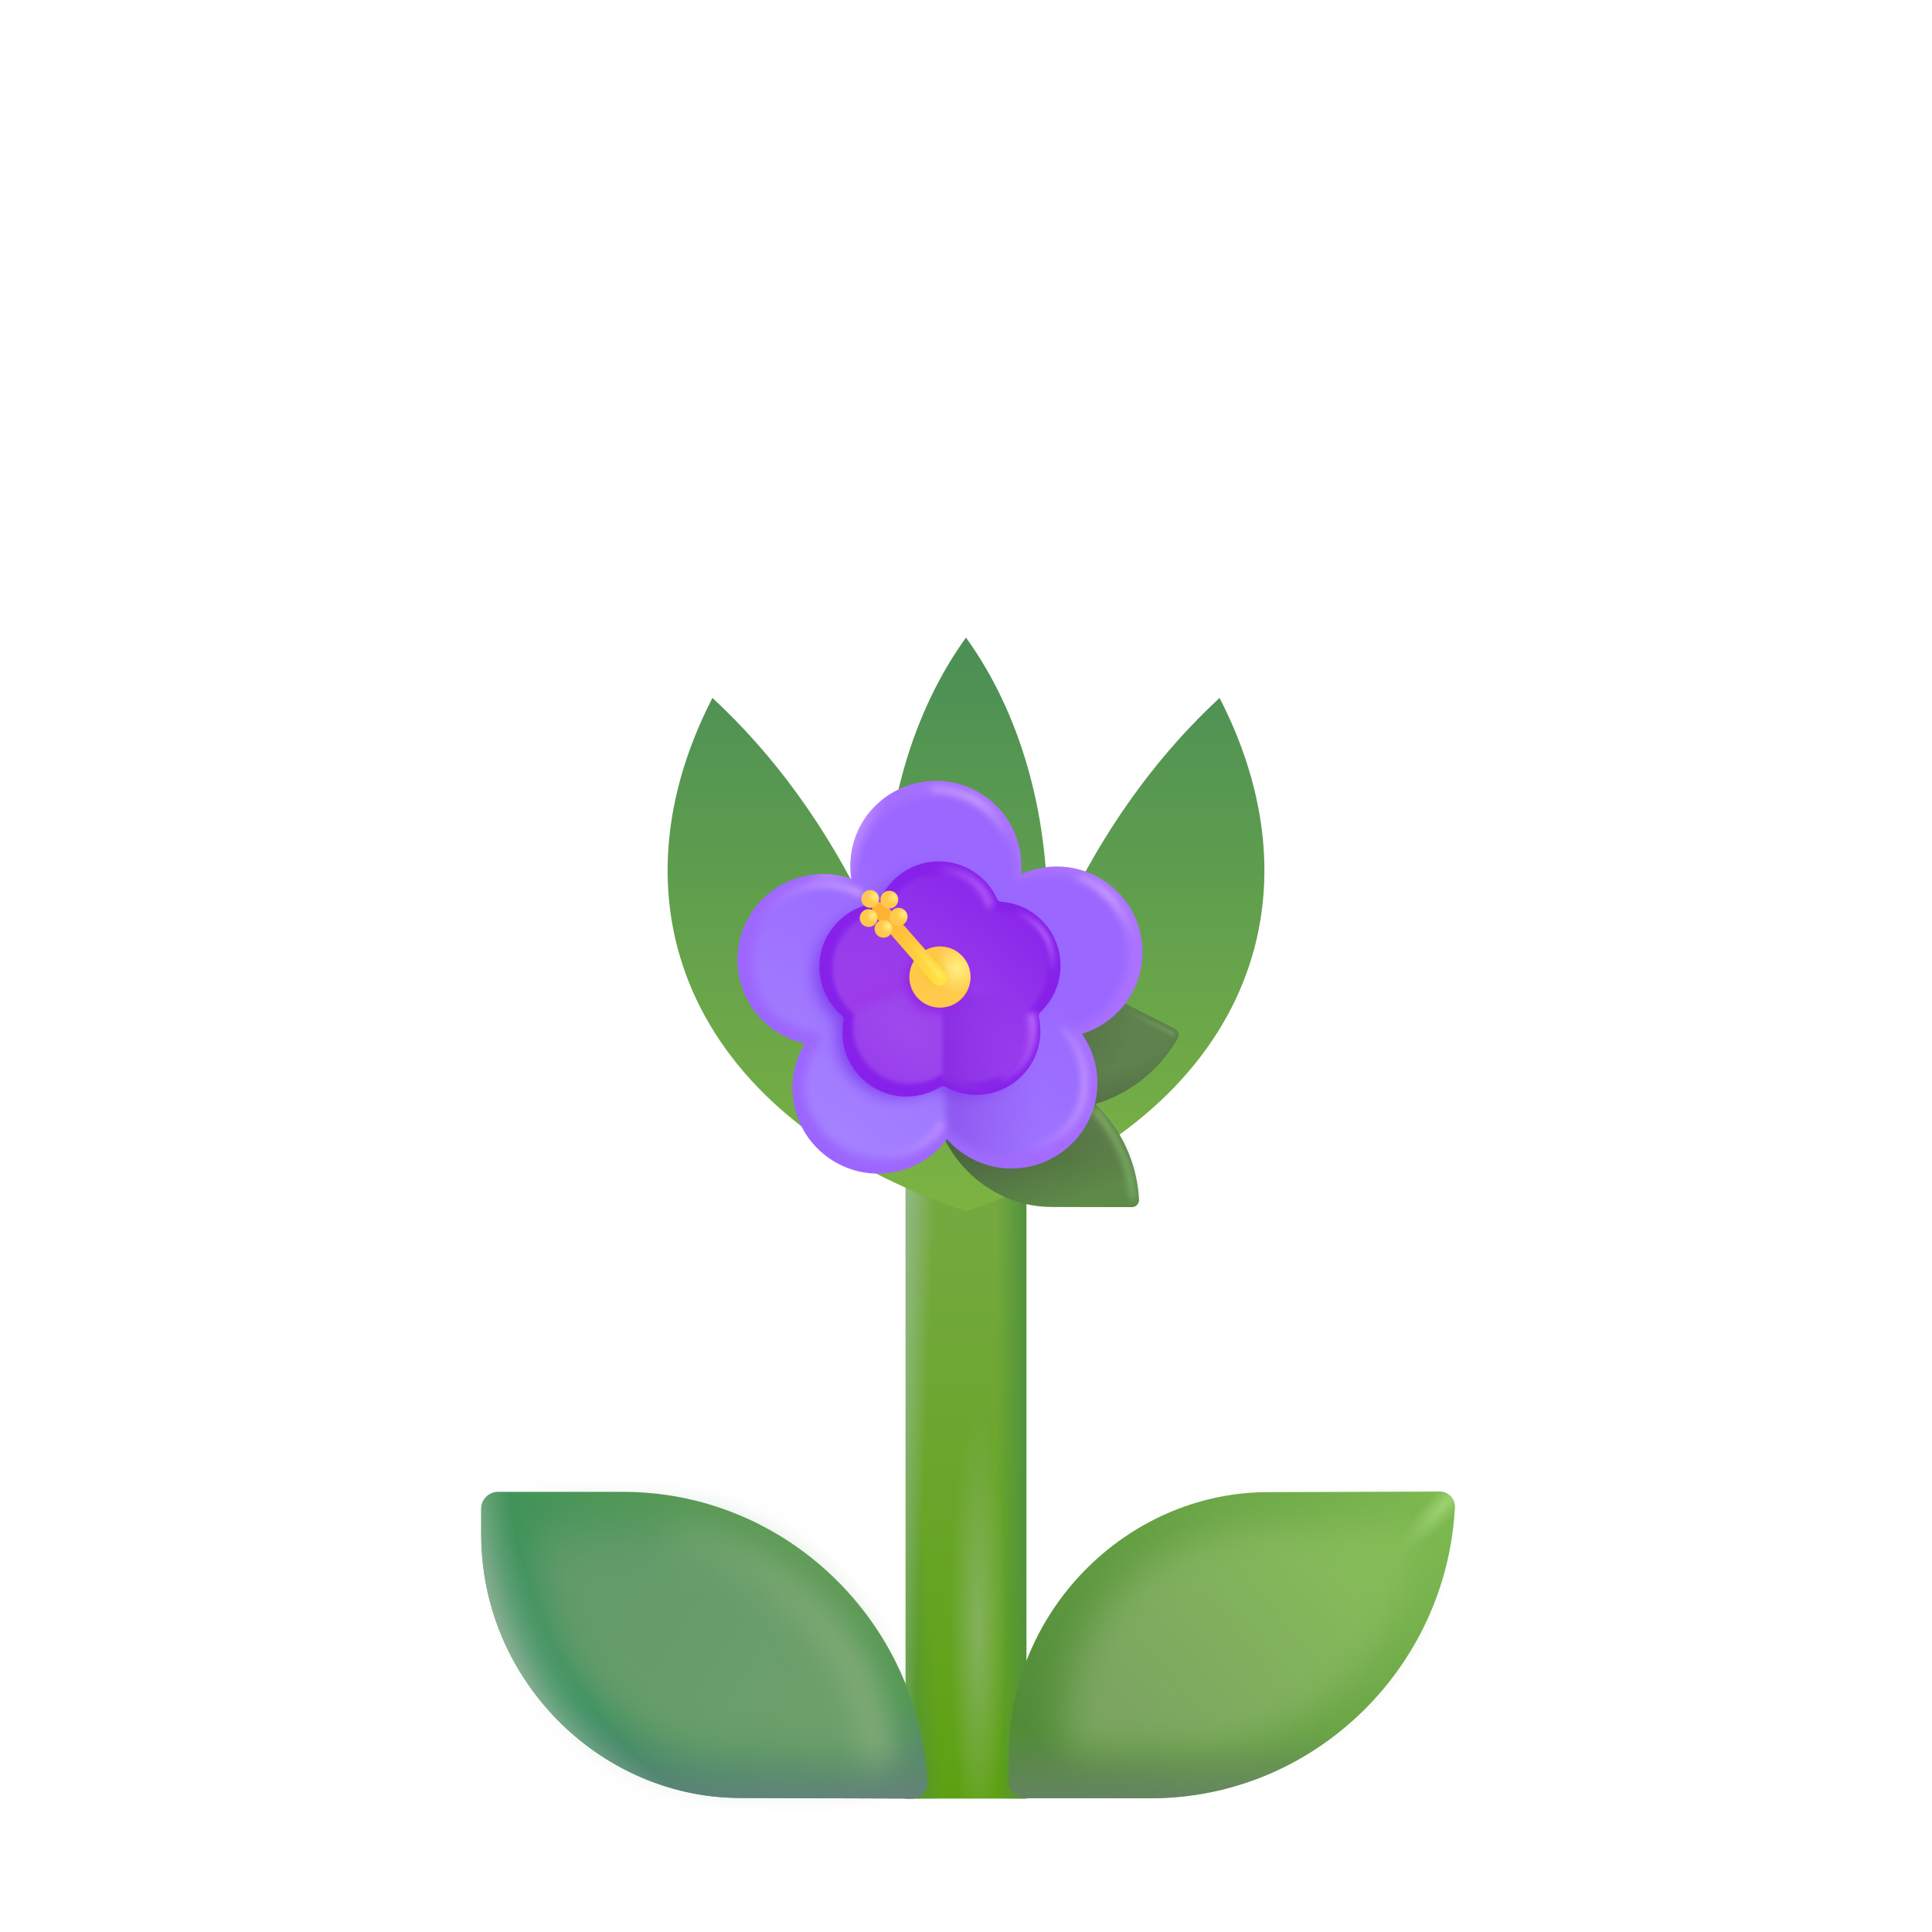
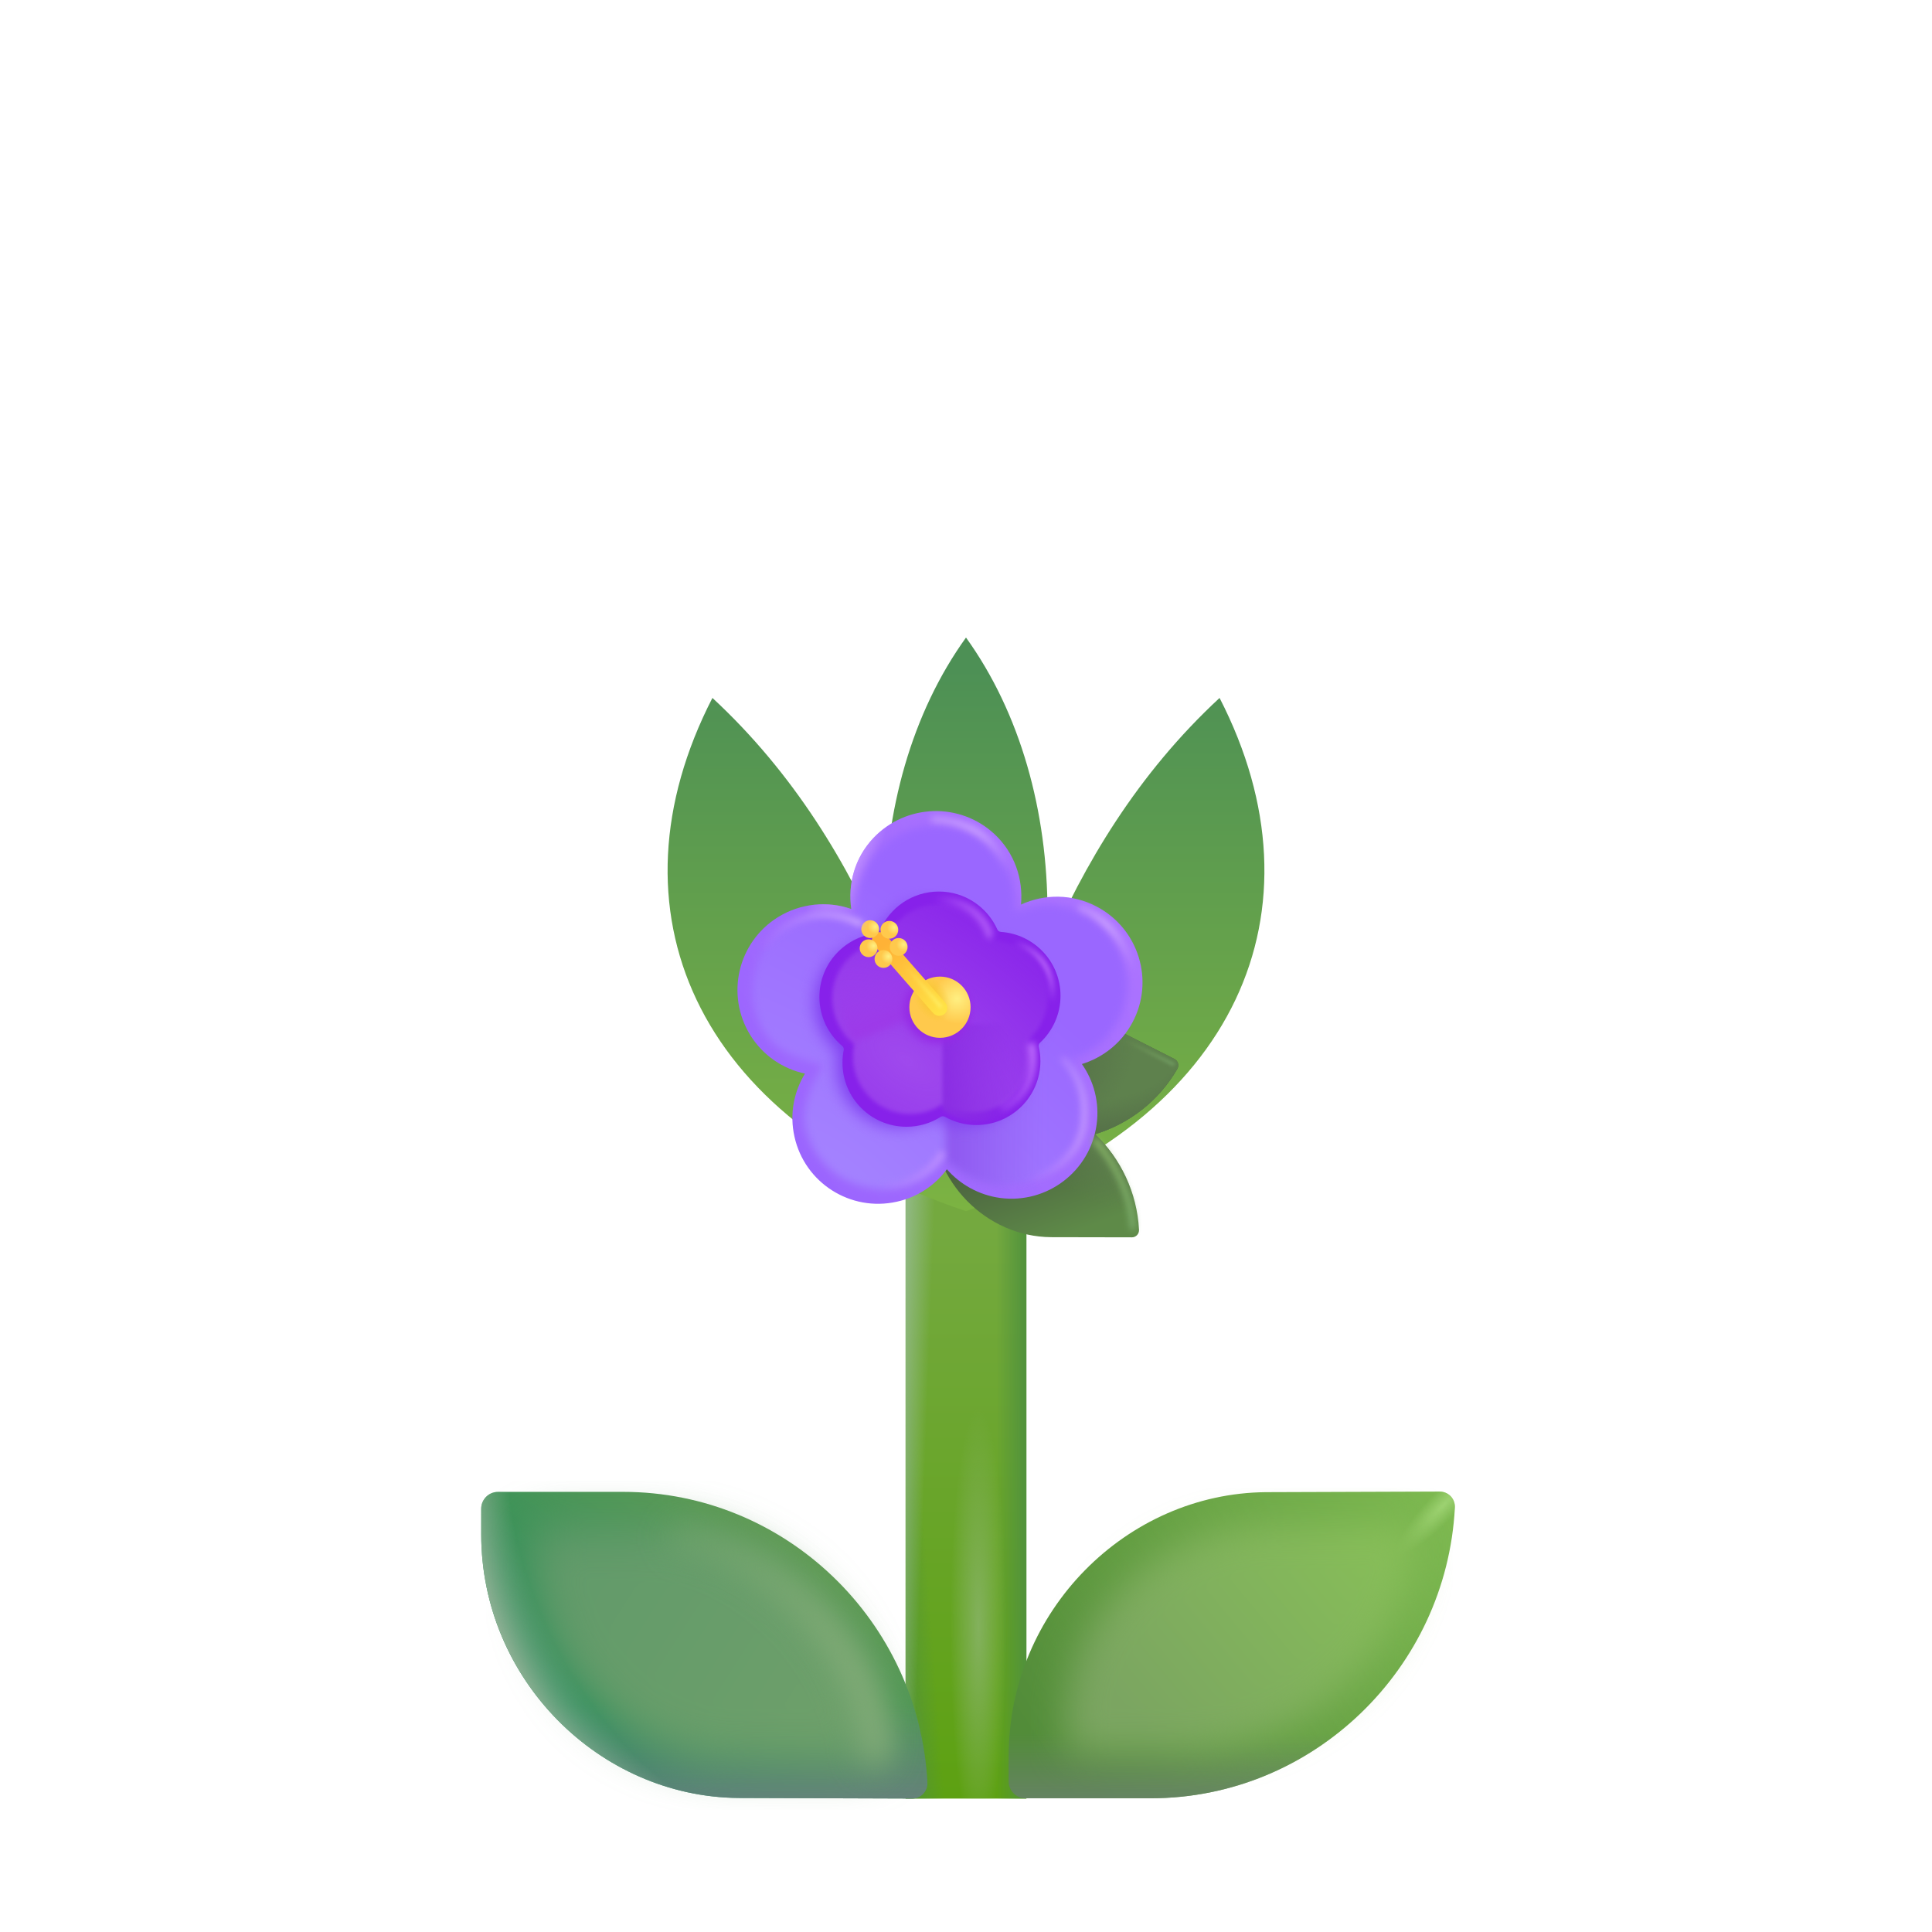
- <svg xmlns="http://www.w3.org/2000/svg" viewBox="0 0 32 32" fill="none">
+ <svg xmlns="http://www.w3.org/2000/svg" viewBox="0 0 32 32" fill="none" data-fb-stage="bud" data-fb-stem-tip="16,19.66" data-fb-bloom-base="16,19.66" data-fb-overlap="0.5">
  <defs>
    <linearGradient id="fbCalyxGrad" x1="0" y1="0" x2="0" y2="-9" gradientUnits="userSpaceOnUse">
      <stop stop-color="#7CB342" />
      <stop offset="1" stop-color="#4D9055" />
    </linearGradient>
  </defs>
  <defs>
    <filter id="tul-filter0_f_28327_7534" x="8.056" y="24.535" width="7.218" height="5.43" filterUnits="userSpaceOnUse" color-interpolation-filters="sRGB">
      <feFlood flood-opacity="0" result="BackgroundImageFix" />
      <feBlend mode="normal" in="SourceGraphic" in2="BackgroundImageFix" result="shape" />
      <feGaussianBlur stdDeviation="0.375" result="effect1_foregroundBlur_28327_7534" />
    </filter>
    <filter id="tul-filter1_f_28327_7534" x="10.547" y="24.707" width="4.727" height="5.051" filterUnits="userSpaceOnUse" color-interpolation-filters="sRGB">
      <feFlood flood-opacity="0" result="BackgroundImageFix" />
      <feBlend mode="normal" in="SourceGraphic" in2="BackgroundImageFix" result="shape" />
      <feGaussianBlur stdDeviation="0.25" result="effect1_foregroundBlur_28327_7534" />
    </filter>
    <filter id="tul-filter2_f_28327_7534" x="17.067" y="24.644" width="6.997" height="4.988" filterUnits="userSpaceOnUse" color-interpolation-filters="sRGB">
      <feFlood flood-opacity="0" result="BackgroundImageFix" />
      <feBlend mode="normal" in="SourceGraphic" in2="BackgroundImageFix" result="shape" />
      <feGaussianBlur stdDeviation="0.3" result="effect1_foregroundBlur_28327_7534" />
    </filter>
    <filter id="tul-filter3_f_28327_7534" x="6.981" y="2.88" width="10.152" height="13.945" filterUnits="userSpaceOnUse" color-interpolation-filters="sRGB">
      <feFlood flood-opacity="0" result="BackgroundImageFix" />
      <feBlend mode="normal" in="SourceGraphic" in2="BackgroundImageFix" result="shape" />
      <feGaussianBlur stdDeviation="0.6" result="effect1_foregroundBlur_28327_7534" />
    </filter>
    <linearGradient id="tul-paint0_linear_28327_7534" x1="16.002" y1="29.795" x2="16.002" y2="20.316" gradientUnits="userSpaceOnUse">
      <stop stop-color="#5DA112" />
      <stop offset="1" stop-color="#74A93F" />
    </linearGradient>
    <linearGradient id="tul-paint1_linear_28327_7534" x1="14.878" y1="27.925" x2="15.503" y2="27.878" gradientUnits="userSpaceOnUse">
      <stop stop-color="#51923C" />
      <stop offset="1" stop-color="#51923C" stop-opacity="0" />
    </linearGradient>
    <linearGradient id="tul-paint2_linear_28327_7534" x1="17" y1="27.972" x2="16.503" y2="27.972" gradientUnits="userSpaceOnUse">
      <stop stop-color="#51923C" />
      <stop offset="1" stop-color="#51923C" stop-opacity="0" />
    </linearGradient>
    <linearGradient id="tul-paint3_linear_28327_7534" x1="14.909" y1="23.566" x2="15.347" y2="23.582" gradientUnits="userSpaceOnUse">
      <stop stop-color="#8FB87F" />
      <stop offset="1" stop-color="#8FB87F" stop-opacity="0" />
    </linearGradient>
    <radialGradient id="tul-paint4_radial_28327_7534" cx="0" cy="0" r="1" gradientUnits="userSpaceOnUse" gradientTransform="translate(16.206 26.941) rotate(90) scale(3.625 0.46875)">
      <stop stop-color="#83B15D" />
      <stop offset="1" stop-color="#83B15D" stop-opacity="0" />
    </radialGradient>
    <linearGradient id="tul-paint5_linear_28327_7534" x1="12.508" y1="24.71" x2="8.29" y2="30.421" gradientUnits="userSpaceOnUse">
      <stop offset="0.011" stop-color="#629B53" />
      <stop offset="1" stop-color="#008461" />
      <stop offset="1" stop-color="#4D9055" />
    </linearGradient>
    <linearGradient id="tul-paint6_linear_28327_7534" x1="13.883" y1="30.202" x2="13.883" y2="28.233" gradientUnits="userSpaceOnUse">
      <stop stop-color="#6F7E82" />
      <stop offset="1" stop-color="#6F7E82" stop-opacity="0" />
    </linearGradient>
    <radialGradient id="tul-paint7_radial_28327_7534" cx="0" cy="0" r="1" gradientUnits="userSpaceOnUse" gradientTransform="translate(12.7194 25.0972) rotate(158.54) scale(4.86879 6.63165)">
      <stop offset="0.841" stop-color="#92B196" stop-opacity="0" />
      <stop offset="1" stop-color="#92B196" />
    </radialGradient>
    <linearGradient id="tul-paint8_linear_28327_7534" x1="14.524" y1="28.733" x2="9.258" y2="25.374" gradientUnits="userSpaceOnUse">
      <stop stop-color="#6FA06A" />
      <stop offset="1" stop-color="#619A6A" />
    </linearGradient>
    <linearGradient id="tul-paint9_linear_28327_7534" x1="14.524" y1="27.102" x2="9.727" y2="24.352" gradientUnits="userSpaceOnUse">
      <stop stop-color="#86AD7A" />
      <stop offset="1" stop-color="#86AD7A" stop-opacity="0" />
    </linearGradient>
    <linearGradient id="tul-paint10_linear_28327_7534" x1="17.761" y1="29.785" x2="24.936" y2="25.005" gradientUnits="userSpaceOnUse">
      <stop stop-color="#528C39" />
      <stop offset="1" stop-color="#81BD52" />
    </linearGradient>
    <linearGradient id="tul-paint11_linear_28327_7534" x1="19.198" y1="30.123" x2="19.198" y2="28.717" gradientUnits="userSpaceOnUse">
      <stop stop-color="#6A806E" />
      <stop offset="1" stop-color="#6A806E" stop-opacity="0" />
    </linearGradient>
    <radialGradient id="tul-paint12_radial_28327_7534" cx="0" cy="0" r="1" gradientUnits="userSpaceOnUse" gradientTransform="translate(23.9169 24.9203) rotate(133.898) scale(1.14926 0.24366)">
      <stop stop-color="#9DD271" />
      <stop offset="1" stop-color="#9DD271" stop-opacity="0" />
    </radialGradient>
    <linearGradient id="tul-paint13_linear_28327_7534" x1="22.667" y1="25.244" x2="18.759" y2="28.478" gradientUnits="userSpaceOnUse">
      <stop stop-color="#87BE58" />
      <stop offset="1" stop-color="#7BA561" />
    </linearGradient>
    <linearGradient id="tul-paint14_linear_28327_7534" x1="16.264" y1="7.312" x2="16.264" y2="22.562" gradientUnits="userSpaceOnUse">
      <stop stop-color="#D33E8E" />
      <stop offset="1" stop-color="#AD1D50" />
    </linearGradient>
    <radialGradient id="tul-paint15_radial_28327_7534" cx="0" cy="0" r="1" gradientUnits="userSpaceOnUse" gradientTransform="translate(18.92 8.28601) rotate(164.544) scale(1.03752 5.55677)">
      <stop stop-color="#D36592" />
      <stop offset="1" stop-color="#D36592" stop-opacity="0" />
    </radialGradient>
    <radialGradient id="tul-paint16_radial_28327_7534" cx="0" cy="0" r="1" gradientUnits="userSpaceOnUse" gradientTransform="translate(17.6075 12.0625) rotate(-87.9454) scale(6.97323 1.92281)">
      <stop offset="0.146" stop-color="#B51E5F" />
      <stop offset="1" stop-color="#B51E5F" stop-opacity="0" />
    </radialGradient>
    <radialGradient id="tul-paint17_radial_28327_7534" cx="0" cy="0" r="1" gradientUnits="userSpaceOnUse" gradientTransform="translate(12.295 10.7813) rotate(-37.5479) scale(5.28162 6.92193)">
      <stop stop-color="#B51E5F" />
      <stop offset="0.668" stop-color="#B51E5F" stop-opacity="0" />
    </radialGradient>
    <radialGradient id="tul-paint18_radial_28327_7534" cx="0" cy="0" r="1" gradientUnits="userSpaceOnUse" gradientTransform="translate(11.8906 8.9375) rotate(18.7786) scale(1.74737 8.4415)">
      <stop stop-color="#E07EA7" />
      <stop offset="1" stop-color="#E07EA7" stop-opacity="0" />
    </radialGradient>
    <radialGradient id="tul-paint19_radial_28327_7534" cx="0" cy="0" r="1" gradientUnits="userSpaceOnUse" gradientTransform="translate(11.2325 12.7421) rotate(44.3281) scale(10.8339 10.4937)">
      <stop stop-color="#E55CBB" />
      <stop offset="1" stop-color="#D94AAA" />
    </radialGradient>
    <radialGradient id="tul-paint20_radial_28327_7534" cx="0" cy="0" r="1" gradientUnits="userSpaceOnUse" gradientTransform="translate(17.9825 6.12498) rotate(96.9031) scale(16.4946 11.6565)">
      <stop offset="0.844" stop-color="#BB3E97" stop-opacity="0" />
      <stop offset="1" stop-color="#BB3E97" />
    </radialGradient>
    <radialGradient id="tul-paint21_radial_28327_7534" cx="0" cy="0" r="1" gradientUnits="userSpaceOnUse" gradientTransform="translate(16 8.81248) rotate(90) scale(7.9375 1.82689)">
      <stop stop-color="#BC2C76" />
      <stop offset="1" stop-color="#BC2C76" stop-opacity="0" />
    </radialGradient>
    <radialGradient id="tul-paint22_radial_28327_7534" cx="0" cy="0" r="1" gradientUnits="userSpaceOnUse" gradientTransform="translate(19.1511 7.03929) rotate(-53.3035) scale(5.50989 0.864094)">
      <stop stop-color="#DF85AA" />
      <stop offset="1" stop-color="#DF85AA" stop-opacity="0" />
    </radialGradient>
    <radialGradient id="tul-paint23_radial_28327_7534" cx="0" cy="0" r="1" gradientUnits="userSpaceOnUse" gradientTransform="translate(25.778 7.9979) rotate(149.81) scale(20.6375 21.9671)">
      <stop offset="0.913" stop-color="#DE86BC" stop-opacity="0" />
      <stop offset="0.989" stop-color="#DE86BC" />
    </radialGradient>
    <radialGradient id="tul-paint24_radial_28327_7534" cx="0" cy="0" r="1" gradientUnits="userSpaceOnUse" gradientTransform="translate(25.0126 3.43738) rotate(127.534) scale(3.96258 0.719317)">
      <stop stop-color="#EC6FB0" />
      <stop offset="1" stop-color="#EC6FB0" stop-opacity="0" />
    </radialGradient>
    <linearGradient id="tul-paint25_linear_28327_7534" x1="25.67" y1="15.75" x2="22.295" y2="15.188" gradientUnits="userSpaceOnUse">
      <stop stop-color="#BA4383" />
      <stop offset="1" stop-color="#BA4383" stop-opacity="0" />
    </linearGradient>
    <linearGradient id="tul-paint26_linear_28327_7534" x1="6.389" y1="8.062" x2="7.92" y2="8.156" gradientUnits="userSpaceOnUse">
      <stop stop-color="#E598BC" />
      <stop offset="1" stop-color="#E598BC" stop-opacity="0" />
    </linearGradient>
    <radialGradient id="tul-paint27_radial_28327_7534" cx="0" cy="0" r="1" gradientUnits="userSpaceOnUse" gradientTransform="translate(16.8262 9.62498) rotate(102.733) scale(6.66387 1.98921)">
      <stop stop-color="#BE2475" />
      <stop offset="1" stop-color="#BE2475" stop-opacity="0" />
    </radialGradient>
    <linearGradient id="tul-paint28_linear_28327_7534" x1="12.932" y1="10.457" x2="3.472" y2="-1.296" gradientUnits="userSpaceOnUse">
      <stop stop-color="#E573BA" />
      <stop offset="1" stop-color="#E573BA" stop-opacity="0" />
    </linearGradient>
  </defs>
  <defs>
    <filter id="hib-filter0_f_28327_7361" x="2.114" y="2.445" width="24.858" height="24.159" filterUnits="userSpaceOnUse" color-interpolation-filters="sRGB">
      <feFlood flood-opacity="0" result="BackgroundImageFix" />
      <feBlend mode="normal" in="SourceGraphic" in2="BackgroundImageFix" result="shape" />
      <feGaussianBlur stdDeviation="0.25" result="effect1_foregroundBlur_28327_7361" />
    </filter>
    <filter id="hib-filter1_f_28327_7361" x="14.422" y="15.969" width="9.778" height="10.421" filterUnits="userSpaceOnUse" color-interpolation-filters="sRGB">
      <feFlood flood-opacity="0" result="BackgroundImageFix" />
      <feBlend mode="normal" in="SourceGraphic" in2="BackgroundImageFix" result="shape" />
      <feGaussianBlur stdDeviation="0.25" result="effect1_foregroundBlur_28327_7361" />
    </filter>
    <filter id="hib-filter2_f_28327_7361" x="5.595" y="6.872" width="16.626" height="16.269" filterUnits="userSpaceOnUse" color-interpolation-filters="sRGB">
      <feFlood flood-opacity="0" result="BackgroundImageFix" />
      <feBlend mode="normal" in="SourceGraphic" in2="BackgroundImageFix" result="shape" />
      <feGaussianBlur stdDeviation="0.5" result="effect1_foregroundBlur_28327_7361" />
    </filter>
    <filter id="hib-filter3_f_28327_7361" x="7.445" y="7.719" width="14.194" height="13.859" filterUnits="userSpaceOnUse" color-interpolation-filters="sRGB">
      <feFlood flood-opacity="0" result="BackgroundImageFix" />
      <feBlend mode="normal" in="SourceGraphic" in2="BackgroundImageFix" result="shape" />
      <feGaussianBlur stdDeviation="0.125" result="effect1_foregroundBlur_28327_7361" />
    </filter>
    <filter id="hib-filter4_f_28327_7361" x="7.422" y="9.656" width="7.094" height="7.547" filterUnits="userSpaceOnUse" color-interpolation-filters="sRGB">
      <feFlood flood-opacity="0" result="BackgroundImageFix" />
      <feBlend mode="normal" in="SourceGraphic" in2="BackgroundImageFix" result="shape" />
      <feGaussianBlur stdDeviation="0.25" result="effect1_foregroundBlur_28327_7361" />
    </filter>
    <filter id="hib-filter5_f_28327_7361" x="14.453" y="15.344" width="6.345" height="6.683" filterUnits="userSpaceOnUse" color-interpolation-filters="sRGB">
      <feFlood flood-opacity="0" result="BackgroundImageFix" />
      <feBlend mode="normal" in="SourceGraphic" in2="BackgroundImageFix" result="shape" />
      <feGaussianBlur stdDeviation="0.125" result="effect1_foregroundBlur_28327_7361" />
    </filter>
    <filter id="hib-filter6_f_28327_7361" x="11.758" y="12.07" width="5.234" height="5.234" filterUnits="userSpaceOnUse" color-interpolation-filters="sRGB">
      <feFlood flood-opacity="0" result="BackgroundImageFix" />
      <feBlend mode="normal" in="SourceGraphic" in2="BackgroundImageFix" result="shape" />
      <feGaussianBlur stdDeviation="0.25" result="effect1_foregroundBlur_28327_7361" />
    </filter>
    <filter id="hib-filter7_f_28327_7361" x="17.978" y="16.369" width="3.068" height="5.169" filterUnits="userSpaceOnUse" color-interpolation-filters="sRGB">
      <feFlood flood-opacity="0" result="BackgroundImageFix" />
      <feBlend mode="normal" in="SourceGraphic" in2="BackgroundImageFix" result="shape" />
      <feGaussianBlur stdDeviation="0.2" result="effect1_foregroundBlur_28327_7361" />
    </filter>
    <filter id="hib-filter8_f_28327_7361" x="13.697" y="7.098" width="4.606" height="3.44" filterUnits="userSpaceOnUse" color-interpolation-filters="sRGB">
      <feFlood flood-opacity="0" result="BackgroundImageFix" />
      <feBlend mode="normal" in="SourceGraphic" in2="BackgroundImageFix" result="shape" />
      <feGaussianBlur stdDeviation="0.2" result="effect1_foregroundBlur_28327_7361" />
    </filter>
    <filter id="hib-filter9_f_28327_7361" x="18.988" y="10.019" width="3.153" height="5.822" filterUnits="userSpaceOnUse" color-interpolation-filters="sRGB">
      <feFlood flood-opacity="0" result="BackgroundImageFix" />
      <feBlend mode="normal" in="SourceGraphic" in2="BackgroundImageFix" result="shape" />
      <feGaussianBlur stdDeviation="0.15" result="effect1_foregroundBlur_28327_7361" />
    </filter>
    <filter id="hib-filter10_f_28327_7361" x="2.728" y="8.045" width="7.325" height="3.18" filterUnits="userSpaceOnUse" color-interpolation-filters="sRGB">
      <feFlood flood-opacity="0" result="BackgroundImageFix" />
      <feBlend mode="normal" in="SourceGraphic" in2="BackgroundImageFix" result="shape" />
      <feGaussianBlur stdDeviation="0.2" result="effect1_foregroundBlur_28327_7361" />
    </filter>
    <filter id="hib-filter11_f_28327_7361" x="13.541" y="1.962" width="6.169" height="6.356" filterUnits="userSpaceOnUse" color-interpolation-filters="sRGB">
      <feFlood flood-opacity="0" result="BackgroundImageFix" />
      <feBlend mode="normal" in="SourceGraphic" in2="BackgroundImageFix" result="shape" />
      <feGaussianBlur stdDeviation="0.2" result="effect1_foregroundBlur_28327_7361" />
    </filter>
    <filter id="hib-filter12_f_28327_7361" x="22.916" y="7.619" width="4.568" height="8.387" filterUnits="userSpaceOnUse" color-interpolation-filters="sRGB">
      <feFlood flood-opacity="0" result="BackgroundImageFix" />
      <feBlend mode="normal" in="SourceGraphic" in2="BackgroundImageFix" result="shape" />
      <feGaussianBlur stdDeviation="0.2" result="effect1_foregroundBlur_28327_7361" />
    </filter>
    <filter id="hib-filter13_f_28327_7361" x="19.884" y="17.275" width="4.459" height="8.762" filterUnits="userSpaceOnUse" color-interpolation-filters="sRGB">
      <feFlood flood-opacity="0" result="BackgroundImageFix" />
      <feBlend mode="normal" in="SourceGraphic" in2="BackgroundImageFix" result="shape" />
      <feGaussianBlur stdDeviation="0.2" result="effect1_foregroundBlur_28327_7361" />
    </filter>
    <filter id="hib-filter14_f_28327_7361" x="10.353" y="23.306" width="4.888" height="3.262" filterUnits="userSpaceOnUse" color-interpolation-filters="sRGB">
      <feFlood flood-opacity="0" result="BackgroundImageFix" />
      <feBlend mode="normal" in="SourceGraphic" in2="BackgroundImageFix" result="shape" />
      <feGaussianBlur stdDeviation="0.2" result="effect1_foregroundBlur_28327_7361" />
    </filter>
    <filter id="hib-filter15_f_28327_7361" x="11.997" y="11.544" width="2.881" height="3.225" filterUnits="userSpaceOnUse" color-interpolation-filters="sRGB">
      <feFlood flood-opacity="0" result="BackgroundImageFix" />
      <feBlend mode="normal" in="SourceGraphic" in2="BackgroundImageFix" result="shape" />
      <feGaussianBlur stdDeviation="0.1" result="effect1_foregroundBlur_28327_7361" />
    </filter>
    <filter id="hib-filter16_f_28327_7361" x="23.877" y="22.488" width="3.491" height="6.633" filterUnits="userSpaceOnUse" color-interpolation-filters="sRGB">
      <feFlood flood-opacity="0" result="BackgroundImageFix" />
      <feBlend mode="normal" in="SourceGraphic" in2="BackgroundImageFix" result="shape" />
      <feGaussianBlur stdDeviation="0.2" result="effect1_foregroundBlur_28327_7361" />
    </filter>
    <filter id="hib-filter17_f_28327_7361" x="26.067" y="16.325" width="3.631" height="2.131" filterUnits="userSpaceOnUse" color-interpolation-filters="sRGB">
      <feFlood flood-opacity="0" result="BackgroundImageFix" />
      <feBlend mode="normal" in="SourceGraphic" in2="BackgroundImageFix" result="shape" />
      <feGaussianBlur stdDeviation="0.1" result="effect1_foregroundBlur_28327_7361" />
    </filter>
    <linearGradient id="hib-paint0_linear_28327_7361" x1="24.024" y1="28.517" x2="21.868" y2="22.662" gradientUnits="userSpaceOnUse">
      <stop stop-color="#5E8A48" />
      <stop offset="0.931" stop-color="#4C6440" />
    </linearGradient>
    <radialGradient id="hib-paint1_radial_28327_7361" cx="0" cy="0" r="1" gradientUnits="userSpaceOnUse" gradientTransform="translate(25.0985 22.8764) rotate(118.61) scale(4.0388 6.54075)">
      <stop stop-color="#5F814E" />
      <stop offset="1" stop-color="#5F814E" stop-opacity="0" />
    </radialGradient>
    <radialGradient id="hib-paint2_radial_28327_7361" cx="0" cy="0" r="1" gradientUnits="userSpaceOnUse" gradientTransform="translate(24.958 16.7812) rotate(82.8037) scale(5.44917 7.91503)">
      <stop offset="0.659" stop-color="#577349" stop-opacity="0" />
      <stop offset="1" stop-color="#577349" />
    </radialGradient>
    <radialGradient id="hib-paint3_radial_28327_7361" cx="0" cy="0" r="1" gradientUnits="userSpaceOnUse" gradientTransform="translate(22.8906 18.4062) rotate(42.3102) scale(3.2961 4.78764)">
      <stop stop-color="#577349" />
      <stop offset="1" stop-color="#577349" stop-opacity="0" />
    </radialGradient>
    <linearGradient id="hib-paint4_linear_28327_7361" x1="4.833" y1="22.847" x2="39.364" y2="-0.131" gradientUnits="userSpaceOnUse">
      <stop stop-color="#9B65FE" />
      <stop offset="1" stop-color="#B67CFF" />
    </linearGradient>
    <radialGradient id="hib-paint5_radial_28327_7361" cx="0" cy="0" r="1" gradientUnits="userSpaceOnUse" gradientTransform="translate(8.82812 4.40329) rotate(18.1169) scale(1.90704 7.33702)">
      <stop stop-color="#CA9BFF" />
      <stop offset="1" stop-color="#CA9BFF" stop-opacity="0" />
    </radialGradient>
    <radialGradient id="hib-paint6_radial_28327_7361" cx="0" cy="0" r="1" gradientUnits="userSpaceOnUse" gradientTransform="translate(7.90464 25.5647) rotate(-52.0378) scale(17.0464 43.2493)">
      <stop stop-color="#A483FF" />
      <stop offset="1" stop-color="#9A67FF" />
    </radialGradient>
    <linearGradient id="hib-paint7_linear_28327_7361" x1="15.234" y1="22.719" x2="21.141" y2="22.719" gradientUnits="userSpaceOnUse">
      <stop stop-color="#8F58F0" />
      <stop offset="1" stop-color="#8F58F0" stop-opacity="0" />
    </linearGradient>
    <radialGradient id="hib-paint8_radial_28327_7361" cx="0" cy="0" r="1" gradientUnits="userSpaceOnUse" gradientTransform="translate(12.4531 17.9375) rotate(-54.4623) scale(11.8282 23.1192)">
      <stop stop-color="#9F49ED" />
      <stop offset="1" stop-color="#A04AED" stop-opacity="0" />
    </radialGradient>
    <linearGradient id="hib-paint9_linear_28327_7361" x1="12.234" y1="15.781" x2="9.734" y2="10.156" gradientUnits="userSpaceOnUse">
      <stop stop-color="#9D37E7" />
      <stop offset="1" stop-color="#983FED" stop-opacity="0" />
    </linearGradient>
    <linearGradient id="hib-paint10_linear_28327_7361" x1="14.703" y1="19" x2="19.297" y2="18.685" gradientUnits="userSpaceOnUse">
      <stop stop-color="#8A2DE3" />
      <stop offset="1" stop-color="#8A2DE3" stop-opacity="0" />
    </linearGradient>
    <radialGradient id="hib-paint11_radial_28327_7361" cx="0" cy="0" r="1" gradientUnits="userSpaceOnUse" gradientTransform="translate(15.6406 13.9844) rotate(151.213) scale(1.62237 1.59316)">
      <stop stop-color="#FFEF81" />
      <stop offset="1" stop-color="#FFC94C" />
    </radialGradient>
    <radialGradient id="hib-paint12_radial_28327_7361" cx="0" cy="0" r="1" gradientUnits="userSpaceOnUse" gradientTransform="translate(14.0049 13.972) rotate(-119.985) scale(1.61237 1.06537)">
      <stop stop-color="#F5C72A" />
      <stop offset="1" stop-color="#F5C72A" stop-opacity="0" />
    </radialGradient>
    <linearGradient id="hib-paint13_linear_28327_7361" x1="11.047" y1="10.5" x2="15.004" y2="15.075" gradientUnits="userSpaceOnUse">
      <stop stop-color="#FFB236" />
      <stop offset="1" stop-color="#FFE646" />
    </linearGradient>
    <radialGradient id="hib-paint14_radial_28327_7361" cx="0" cy="0" r="1" gradientUnits="userSpaceOnUse" gradientTransform="translate(10.4154 9.3935) rotate(151.213) scale(0.471942 0.463447)">
      <stop stop-color="#FFEF81" />
      <stop offset="1" stop-color="#FFC94C" />
    </radialGradient>
    <radialGradient id="hib-paint15_radial_28327_7361" cx="0" cy="0" r="1" gradientUnits="userSpaceOnUse" gradientTransform="translate(11.6371 9.43695) rotate(151.213) scale(0.471942 0.463447)">
      <stop stop-color="#FFEF81" />
      <stop offset="1" stop-color="#FFC94C" />
    </radialGradient>
    <radialGradient id="hib-paint16_radial_28327_7361" cx="0" cy="0" r="1" gradientUnits="userSpaceOnUse" gradientTransform="translate(12.2306 10.528) rotate(151.213) scale(0.471942 0.463447)">
      <stop stop-color="#FFEF81" />
      <stop offset="1" stop-color="#FFC94C" />
    </radialGradient>
    <radialGradient id="hib-paint17_radial_28327_7361" cx="0" cy="0" r="1" gradientUnits="userSpaceOnUse" gradientTransform="translate(11.2619 11.2958) rotate(151.213) scale(0.471942 0.463447)">
      <stop stop-color="#FFEF81" />
      <stop offset="1" stop-color="#FFC94C" />
    </radialGradient>
    <radialGradient id="hib-paint18_radial_28327_7361" cx="0" cy="0" r="1" gradientUnits="userSpaceOnUse" gradientTransform="translate(10.315 10.6108) rotate(151.213) scale(0.471942 0.463447)">
      <stop stop-color="#FFEF81" />
      <stop offset="1" stop-color="#FFC94C" />
    </radialGradient>
    <linearGradient id="hib-paint19_linear_28327_7361" x1="20.891" y1="17.625" x2="18.125" y2="22.797" gradientUnits="userSpaceOnUse">
      <stop stop-color="#C678FF" />
      <stop offset="1" stop-color="#C678FF" stop-opacity="0" />
    </linearGradient>
    <linearGradient id="hib-paint20_linear_28327_7361" x1="18.188" y1="9.234" x2="15.941" y2="10.59" gradientUnits="userSpaceOnUse">
      <stop stop-color="#C678FF" />
      <stop offset="1" stop-color="#C678FF" stop-opacity="0" />
    </linearGradient>
    <radialGradient id="hib-paint21_radial_28327_7361" cx="0" cy="0" r="1" gradientUnits="userSpaceOnUse" gradientTransform="translate(21.5313 11.7031) rotate(145.548) scale(1.62958 3.5516)">
      <stop stop-color="#C678FF" />
      <stop offset="1" stop-color="#C678FF" stop-opacity="0" />
    </radialGradient>
    <linearGradient id="hib-paint22_linear_28327_7361" x1="9.766" y1="9.187" x2="2.828" y2="11.187" gradientUnits="userSpaceOnUse">
      <stop stop-color="#CEA8FF" />
      <stop offset="1" stop-color="#BC88FF" stop-opacity="0" />
    </linearGradient>
    <radialGradient id="hib-paint23_radial_28327_7361" cx="0" cy="0" r="1" gradientUnits="userSpaceOnUse" gradientTransform="translate(17.7656 3.28132) rotate(97.3057) scale(2.45745 14.2482)">
      <stop stop-color="#CEA8FF" />
      <stop offset="0" stop-color="#CEA8FF" />
      <stop offset="1" stop-color="#BC88FF" stop-opacity="0" />
    </radialGradient>
    <radialGradient id="hib-paint24_radial_28327_7361" cx="0" cy="0" r="1" gradientUnits="userSpaceOnUse" gradientTransform="translate(25.8442 9.17309) rotate(93.5507) scale(3.24125 9.20957)">
      <stop stop-color="#CEA8FF" />
      <stop offset="0" stop-color="#CEA8FF" />
      <stop offset="1" stop-color="#BC88FF" stop-opacity="0" />
    </radialGradient>
    <linearGradient id="hib-paint25_linear_28327_7361" x1="25.078" y1="17.188" x2="20.377" y2="16.941" gradientUnits="userSpaceOnUse">
      <stop stop-color="#CEA8FF" />
      <stop offset="1" stop-color="#BC88FF" stop-opacity="0" />
    </linearGradient>
    <linearGradient id="hib-paint26_linear_28327_7361" x1="14.829" y1="24.47" x2="10.427" y2="25.203" gradientUnits="userSpaceOnUse">
      <stop stop-color="#BF8FFF" />
      <stop offset="1" stop-color="#BC88FF" stop-opacity="0" />
    </linearGradient>
    <linearGradient id="hib-paint27_linear_28327_7361" x1="14.953" y1="14.469" x2="14.942" y2="11.834" gradientUnits="userSpaceOnUse">
      <stop stop-color="#FFEE64" />
      <stop offset="1" stop-color="#FFEE64" stop-opacity="0" />
    </linearGradient>
    <linearGradient id="hib-paint28_linear_28327_7361" x1="27.21" y1="28.571" x2="27.163" y2="23.017" gradientUnits="userSpaceOnUse">
      <stop stop-color="#7DAF70" />
      <stop offset="1" stop-color="#8FBF69" />
    </linearGradient>
    <linearGradient id="hib-paint29_linear_28327_7361" x1="29.897" y1="18.156" x2="29.894" y2="16.619" gradientUnits="userSpaceOnUse">
      <stop stop-color="#7DAF70" />
      <stop offset="1" stop-color="#8FBF69" stop-opacity="0" />
    </linearGradient>
  </defs>
  <path d="M17 19.66H15V29.79H17V19.66Z" fill="url(#tul-paint0_linear_28327_7534)" />
  <path d="M17 19.66H15V29.79H17V19.66Z" fill="url(#tul-paint1_linear_28327_7534)" />
  <path d="M17 19.66H15V29.79H17V19.66Z" fill="url(#tul-paint2_linear_28327_7534)" />
  <path d="M17 19.66H15V29.79H17V19.66Z" fill="url(#tul-paint3_linear_28327_7534)" />
  <path d="M17 19.66H15V29.79H17V19.66Z" fill="url(#tul-paint4_radial_28327_7534)" />
  <path d="M7.97 25.41C7.97 27.81 9.92 29.76 12.23 29.78L15.11 29.79C15.25 29.79 15.37 29.67 15.36 29.52C15.22 26.86 13.02 24.71 10.32 24.71H8.25C8.09 24.71 7.97 24.84 7.97 24.99V25.41Z" fill="url(#tul-paint5_linear_28327_7534)" />
  <path d="M7.97 25.41C7.97 27.81 9.92 29.76 12.23 29.78L15.11 29.79C15.25 29.79 15.37 29.67 15.36 29.52C15.22 26.86 13.02 24.71 10.32 24.71H8.25C8.09 24.71 7.97 24.84 7.97 24.99V25.41Z" fill="url(#tul-paint6_linear_28327_7534)" />
  <path d="M7.97 25.41C7.97 27.81 9.92 29.76 12.23 29.78L15.11 29.79C15.25 29.79 15.37 29.67 15.36 29.52C15.22 26.86 13.02 24.71 10.32 24.71H8.25C8.09 24.71 7.97 24.84 7.97 24.99V25.41Z" fill="url(#tul-paint7_radial_28327_7534)" />
  <g filter="url(#tul-filter0_f_28327_7534)">
    <path d="M8.806 25.826C8.806 27.683 10.315 29.192 12.102 29.207L14.33 29.215C14.438 29.215 14.531 29.122 14.524 29.006C14.415 26.948 12.713 25.285 10.624 25.285H9.023C8.899 25.285 8.806 25.386 8.806 25.502V25.826Z" fill="url(#tul-paint8_linear_28327_7534)" />
  </g>
  <g filter="url(#tul-filter1_f_28327_7534)">
    <path d="M11.297 25.457C12.454 25.613 14.337 26.97 14.524 29.008" stroke="url(#tul-paint9_linear_28327_7534)" stroke-width="0.5" stroke-linecap="round" />
  </g>
  <path d="M16.707 29.085C16.707 26.685 18.657 24.735 20.967 24.715L23.847 24.705C23.987 24.705 24.107 24.825 24.097 24.975C23.957 27.635 21.757 29.785 19.057 29.785H16.987C16.827 29.785 16.707 29.655 16.707 29.505V29.085Z" fill="url(#tul-paint10_linear_28327_7534)" />
  <path d="M16.707 29.085C16.707 26.685 18.657 24.735 20.967 24.715L23.847 24.705C23.987 24.705 24.107 24.825 24.097 24.975C23.957 27.635 21.757 29.785 19.057 29.785H16.987C16.827 29.785 16.707 29.655 16.707 29.505V29.085Z" fill="url(#tul-paint11_linear_28327_7534)" />
  <path d="M16.707 29.085C16.707 26.685 18.657 24.735 20.967 24.715L23.847 24.705C23.987 24.705 24.107 24.825 24.097 24.975C23.957 27.635 21.757 29.785 19.057 29.785H16.987C16.827 29.785 16.707 29.655 16.707 29.505V29.085Z" fill="url(#tul-paint12_radial_28327_7534)" />
  <g filter="url(#tul-filter2_f_28327_7534)">
    <path d="M17.667 28.51C17.667 26.721 19.196 25.267 21.008 25.252L23.267 25.244C23.377 25.244 23.471 25.334 23.463 25.445C23.354 27.429 21.628 29.032 19.51 29.032H17.887C17.761 29.032 17.667 28.935 17.667 28.824V28.51Z" fill="url(#tul-paint13_linear_28327_7534)" />
  </g>
  <g transform="translate(16 20.06)">
    <path d="M0 0C-1.8-3-1.8-7 0-9.5C1.8-7 1.8-3 0 0Z" fill="url(#fbCalyxGrad)" />
    <path d="M0 0C-4.5-1.5-6-5-4.2-8.5C-1.5-6-0.6-2.5 0 0Z" fill="url(#fbCalyxGrad)" />
    <path d="M0 0C4.5-1.5 6-5 4.2-8.5C1.5-6 0.6-2.5 0 0Z" fill="url(#fbCalyxGrad)" />
  </g>
-   <g transform="translate(16 19.66) scale(0.260) translate(-16.2 -27.9)">
+   <g transform="translate(16 20.16) scale(0.260) translate(-16.2 -27.9)">
    <path d="M24.892 15.495C21.192 13.645 16.502 15.185 14.562 19.005L14.212 19.685C14.125 19.852 14.14 20.041 14.235 20.187C14.099 20.276 14.012 20.428 14.012 20.605V21.365C14.012 25.645 17.492 29.145 21.622 29.175L26.772 29.185C27.032 29.185 27.232 28.965 27.222 28.705C27.096 26.322 26.046 24.17 24.424 22.614C26.569 21.959 28.473 20.518 29.662 18.455C29.792 18.225 29.712 17.945 29.482 17.825L24.892 15.495Z" fill="url(#hib-paint0_linear_28327_7361)" />
    <path d="M24.892 15.495C21.192 13.645 16.502 15.185 14.562 19.005L14.212 19.685C14.125 19.852 14.14 20.041 14.235 20.187C14.099 20.276 14.012 20.428 14.012 20.605V21.365C14.012 25.645 17.492 29.145 21.622 29.175L26.772 29.185C27.032 29.185 27.232 28.965 27.222 28.705C27.096 26.322 26.046 24.17 24.424 22.614C26.569 21.959 28.473 20.518 29.662 18.455C29.792 18.225 29.712 17.945 29.482 17.825L24.892 15.495Z" fill="url(#hib-paint1_radial_28327_7361)" />
    <path d="M24.425 22.615H20.192V14.836C21.757 14.556 23.404 14.752 24.892 15.495L29.482 17.825C29.712 17.945 29.792 18.225 29.662 18.455C28.473 20.518 26.569 21.959 24.424 22.614L24.425 22.615Z" fill="#5E814D" />
    <path d="M24.425 22.615H20.192V14.836C21.757 14.556 23.404 14.752 24.892 15.495L29.482 17.825C29.712 17.945 29.792 18.225 29.662 18.455C28.473 20.518 26.569 21.959 24.424 22.614L24.425 22.615Z" fill="url(#hib-paint2_radial_28327_7361)" />
    <path d="M24.425 22.615H20.192V14.836C21.757 14.556 23.404 14.752 24.892 15.495L29.482 17.825C29.712 17.945 29.792 18.225 29.662 18.455C28.473 20.518 26.569 21.959 24.424 22.614L24.425 22.615Z" fill="url(#hib-paint3_radial_28327_7361)" />
    <path d="M24.552 8.129C22.982 7.29 21.202 7.3 19.702 7.989C19.852 6.371 19.302 4.703 18.022 3.505C15.822 1.447 12.362 1.557 10.292 3.754C9.112 5.013 8.662 6.681 8.892 8.269C7.392 7.749 5.672 7.889 4.222 8.788C1.662 10.376 0.872 13.742 2.462 16.309C3.272 17.617 4.552 18.456 5.942 18.756C5.232 19.914 4.952 21.343 5.272 22.771C5.922 25.717 8.842 27.575 11.792 26.916C13.122 26.626 14.232 25.867 14.982 24.848C15.822 25.807 17.002 26.486 18.372 26.676C21.362 27.075 24.112 24.978 24.522 21.992C24.712 20.583 24.342 19.225 23.582 18.146C24.912 17.737 26.092 16.828 26.802 15.5C28.222 12.853 27.212 9.547 24.552 8.129Z" fill="url(#hib-paint4_linear_28327_7361)" />
    <path d="M24.552 8.129C22.982 7.29 21.202 7.3 19.702 7.989C19.852 6.371 19.302 4.703 18.022 3.505C15.822 1.447 12.362 1.557 10.292 3.754C9.112 5.013 8.662 6.681 8.892 8.269C7.392 7.749 5.672 7.889 4.222 8.788C1.662 10.376 0.872 13.742 2.462 16.309C3.272 17.617 4.552 18.456 5.942 18.756C5.232 19.914 4.952 21.343 5.272 22.771C5.922 25.717 8.842 27.575 11.792 26.916C13.122 26.626 14.232 25.867 14.982 24.848C15.822 25.807 17.002 26.486 18.372 26.676C21.362 27.075 24.112 24.978 24.522 21.992C24.712 20.583 24.342 19.225 23.582 18.146C24.912 17.737 26.092 16.828 26.802 15.5C28.222 12.853 27.212 9.547 24.552 8.129Z" fill="url(#hib-paint5_radial_28327_7361)" />
    <g filter="url(#hib-filter0_f_28327_7361)">
      <path d="M23.797 8.589C22.345 7.813 20.699 7.822 19.312 8.46C19.451 6.962 18.943 5.418 17.759 4.309C15.725 2.404 12.526 2.506 10.612 4.54C9.521 5.705 9.105 7.249 9.318 8.719C7.931 8.238 6.341 8.368 5 9.2C2.633 10.67 1.903 13.786 3.373 16.162C4.122 17.373 5.817 17.922 7.102 18.199C6.445 19.272 5.675 20.822 5.971 22.144C6.572 24.871 9.272 26.591 11.999 25.981C13.229 25.713 14.255 25.01 14.948 24.067C15.725 24.955 16.816 25.583 18.083 25.759C20.847 26.129 23.39 24.187 23.769 21.423C23.945 20.119 23.603 18.862 22.9 17.863C24.13 17.484 25.221 16.643 25.877 15.413C27.19 12.963 26.256 9.902 23.797 8.589Z" fill="url(#hib-paint6_radial_28327_7361)" />
    </g>
    <g filter="url(#hib-filter1_f_28327_7361)">
      <path d="M14.922 20.219V24.312C19.422 28.406 24.109 23.625 23.672 20.219C23.322 17.494 21.193 16.583 20.172 16.469L14.922 20.219Z" fill="url(#hib-paint7_linear_28327_7361)" />
    </g>
    <g filter="url(#hib-filter2_f_28327_7361)">
      <path d="M17.613 10.321C17.513 10.314 17.425 10.253 17.384 10.162C16.776 8.812 15.418 7.872 13.841 7.872C12.232 7.872 10.851 8.851 10.262 10.246C10.224 10.337 10.139 10.399 10.042 10.41C8.103 10.627 6.595 12.272 6.595 14.27C6.595 15.461 7.132 16.527 7.977 17.24C8.052 17.303 8.087 17.403 8.068 17.5C8.019 17.744 7.994 17.998 7.994 18.257C7.994 20.402 9.732 22.141 11.877 22.141C12.636 22.141 13.343 21.923 13.941 21.548C14.025 21.495 14.131 21.492 14.218 21.541C14.78 21.857 15.428 22.037 16.118 22.037C18.262 22.037 20.001 20.298 20.001 18.153C20.001 17.858 19.968 17.57 19.906 17.294C19.885 17.2 19.915 17.102 19.985 17.036C20.746 16.327 21.221 15.317 21.221 14.195C21.221 12.143 19.629 10.462 17.613 10.321Z" fill="#803EF0" />
    </g>
    <path d="M18.423 9.728C18.324 9.721 18.236 9.66 18.195 9.569C17.558 8.147 16.13 7.156 14.471 7.156C12.778 7.156 11.326 8.188 10.709 9.658C10.671 9.748 10.587 9.811 10.49 9.821C8.449 10.046 6.862 11.775 6.862 13.875C6.862 15.129 7.428 16.251 8.319 16.999C8.394 17.063 8.429 17.162 8.41 17.259C8.358 17.519 8.331 17.787 8.331 18.062C8.331 20.315 10.157 22.141 12.409 22.141C13.208 22.141 13.954 21.911 14.583 21.514C14.667 21.46 14.773 21.458 14.86 21.507C15.451 21.841 16.134 22.031 16.862 22.031C19.114 22.031 20.94 20.205 20.94 17.953C20.94 17.64 20.905 17.336 20.838 17.043C20.817 16.95 20.847 16.851 20.918 16.786C21.72 16.041 22.221 14.978 22.221 13.797C22.221 11.639 20.545 9.872 18.423 9.728Z" fill="#8721EA" />
    <g filter="url(#hib-filter3_f_28327_7361)">
      <path d="M18.02 10.263C17.921 10.256 17.833 10.194 17.792 10.104C17.22 8.845 15.952 7.969 14.479 7.969C12.976 7.969 11.685 8.881 11.132 10.183C11.093 10.273 11.009 10.336 10.912 10.347C9.101 10.555 7.695 12.092 7.695 13.959C7.695 15.071 8.194 16.066 8.98 16.733C9.055 16.797 9.09 16.896 9.072 16.993C9.027 17.219 9.004 17.453 9.004 17.692C9.004 19.7 10.632 21.328 12.64 21.328C13.346 21.328 14.005 21.127 14.563 20.778C14.648 20.726 14.754 20.723 14.841 20.772C15.364 21.064 15.968 21.231 16.61 21.231C18.618 21.231 20.246 19.603 20.246 17.595C20.246 17.322 20.216 17.056 20.159 16.8C20.138 16.706 20.169 16.608 20.239 16.542C20.946 15.879 21.389 14.936 21.389 13.889C21.389 11.971 19.903 10.4 18.02 10.263Z" fill="url(#hib-paint8_radial_28327_7361)" />
    </g>
    <g filter="url(#hib-filter4_f_28327_7361)">
      <path d="M14.016 14.688L9.063 16.703C8.521 16.276 7.922 14.984 7.922 13.328C7.922 11.331 9.641 10.354 10.578 10.156L14.016 14.688Z" fill="url(#hib-paint9_linear_28327_7361)" />
    </g>
    <g filter="url(#hib-filter5_f_28327_7361)">
      <path d="M14.703 15.594V21.031C15.401 21.594 17.253 22.381 19.078 21.031C20.903 19.681 20.651 16.844 20.297 15.594H14.703Z" fill="url(#hib-paint10_linear_28327_7361)" />
    </g>
    <g filter="url(#hib-filter6_f_28327_7361)">
      <path d="M14.375 16.804C15.544 16.804 16.492 15.856 16.492 14.687C16.492 13.518 15.544 12.57 14.375 12.57C13.206 12.57 12.258 13.518 12.258 14.687C12.258 15.856 13.206 16.804 14.375 16.804Z" fill="#952AE5" />
    </g>
    <path d="M14.542 16.475C15.619 16.475 16.492 15.602 16.492 14.525C16.492 13.448 15.619 12.575 14.542 12.575C13.465 12.575 12.592 13.448 12.592 14.525C12.592 15.602 13.465 16.475 14.542 16.475Z" fill="url(#hib-paint11_radial_28327_7361)" />
    <path d="M14.542 16.475C15.619 16.475 16.492 15.602 16.492 14.525C16.492 13.448 15.619 12.575 14.542 12.575C13.465 12.575 12.592 13.448 12.592 14.525C12.592 15.602 13.465 16.475 14.542 16.475Z" fill="url(#hib-paint12_radial_28327_7361)" />
    <path d="M14.492 15.075C14.352 15.075 14.212 15.015 14.112 14.905L10.332 10.575C10.152 10.365 10.172 10.045 10.382 9.865C10.592 9.685 10.902 9.705 11.092 9.915L14.882 14.245C15.062 14.455 15.042 14.765 14.832 14.955C14.732 15.025 14.612 15.075 14.492 15.075Z" fill="url(#hib-paint13_linear_28327_7361)" />
    <circle cx="10.096" cy="9.551" r="0.567" fill="url(#hib-paint14_radial_28327_7361)" />
    <circle cx="11.317" cy="9.594" r="0.567" fill="url(#hib-paint15_radial_28327_7361)" />
    <circle cx="11.911" cy="10.685" r="0.567" fill="url(#hib-paint16_radial_28327_7361)" />
    <circle cx="10.942" cy="11.453" r="0.567" fill="url(#hib-paint17_radial_28327_7361)" />
    <circle cx="9.995" cy="10.768" r="0.567" fill="url(#hib-paint18_radial_28327_7361)" />
    <g filter="url(#hib-filter7_f_28327_7361)">
      <path d="M20.572 16.936C20.554 16.827 20.451 16.753 20.342 16.771C20.233 16.79 20.159 16.893 20.178 17.002L20.572 16.936ZM18.489 20.759C18.39 20.808 18.35 20.928 18.399 21.027C18.449 21.126 18.569 21.166 18.668 21.116L18.489 20.759ZM20.178 17.002C20.341 17.971 20.363 19.822 18.489 20.759L18.668 21.116C20.793 20.053 20.742 17.945 20.572 16.936L20.178 17.002Z" fill="url(#hib-paint19_linear_28327_7361)" />
    </g>
    <g filter="url(#hib-filter8_f_28327_7361)">
      <path d="M17.703 9.938C17.547 9.146 16.391 7.594 14.297 7.703" stroke="url(#hib-paint20_linear_28327_7361)" stroke-width="0.4" stroke-linecap="round" />
    </g>
    <g filter="url(#hib-filter9_f_28327_7361)">
      <path d="M19.438 10.469C20.547 10.797 22.481 12.241 21.344 15.391" stroke="url(#hib-paint21_radial_28327_7361)" stroke-width="0.3" stroke-linecap="round" />
    </g>
    <g filter="url(#hib-filter10_f_28327_7361)">
      <path d="M3.328 10.625C4.099 9.542 6.403 7.737 9.453 9.187" stroke="url(#hib-paint22_linear_28327_7361)" stroke-width="0.4" stroke-linecap="round" />
    </g>
    <g filter="url(#hib-filter11_f_28327_7361)">
      <path d="M14.141 2.563C15.766 2.542 19.034 3.544 19.109 7.719" stroke="url(#hib-paint23_radial_28327_7361)" stroke-width="0.4" stroke-linecap="round" />
    </g>
    <g filter="url(#hib-filter12_f_28327_7361)">
      <path d="M23.516 8.219C25.005 8.646 27.953 11.375 26.484 15.406" stroke="url(#hib-paint24_radial_28327_7361)" stroke-width="0.4" stroke-linecap="round" />
    </g>
    <g filter="url(#hib-filter13_f_28327_7361)">
      <path d="M22.422 17.875C22.984 18.479 23.953 19.706 23.703 21.906C23.453 24.106 21.422 25.146 20.484 25.438" stroke="url(#hib-paint25_linear_28327_7361)" stroke-width="0.4" stroke-linecap="round" />
    </g>
    <g filter="url(#hib-filter14_f_28327_7361)">
      <path d="M10.953 25.969C11.755 25.958 13.616 25.531 14.641 23.906" stroke="url(#hib-paint26_linear_28327_7361)" stroke-width="0.4" stroke-linecap="round" />
    </g>
    <g filter="url(#hib-filter15_f_28327_7361)">
      <path d="M12.297 11.844L14.578 14.469" stroke="url(#hib-paint27_linear_28327_7361)" stroke-width="0.2" stroke-linecap="round" />
    </g>
    <g filter="url(#hib-filter16_f_28327_7361)">
      <path d="M24.427 23.038C25.188 23.843 26.732 26.078 26.818 28.571" stroke="url(#hib-paint28_linear_28327_7361)" stroke-width="0.3" stroke-linecap="round" />
    </g>
    <g filter="url(#hib-filter17_f_28327_7361)">
      <path d="M26.367 16.625L29.398 18.156" stroke="url(#hib-paint29_linear_28327_7361)" stroke-opacity="0.6" stroke-width="0.2" stroke-linecap="round" />
    </g>
  </g>
</svg>
